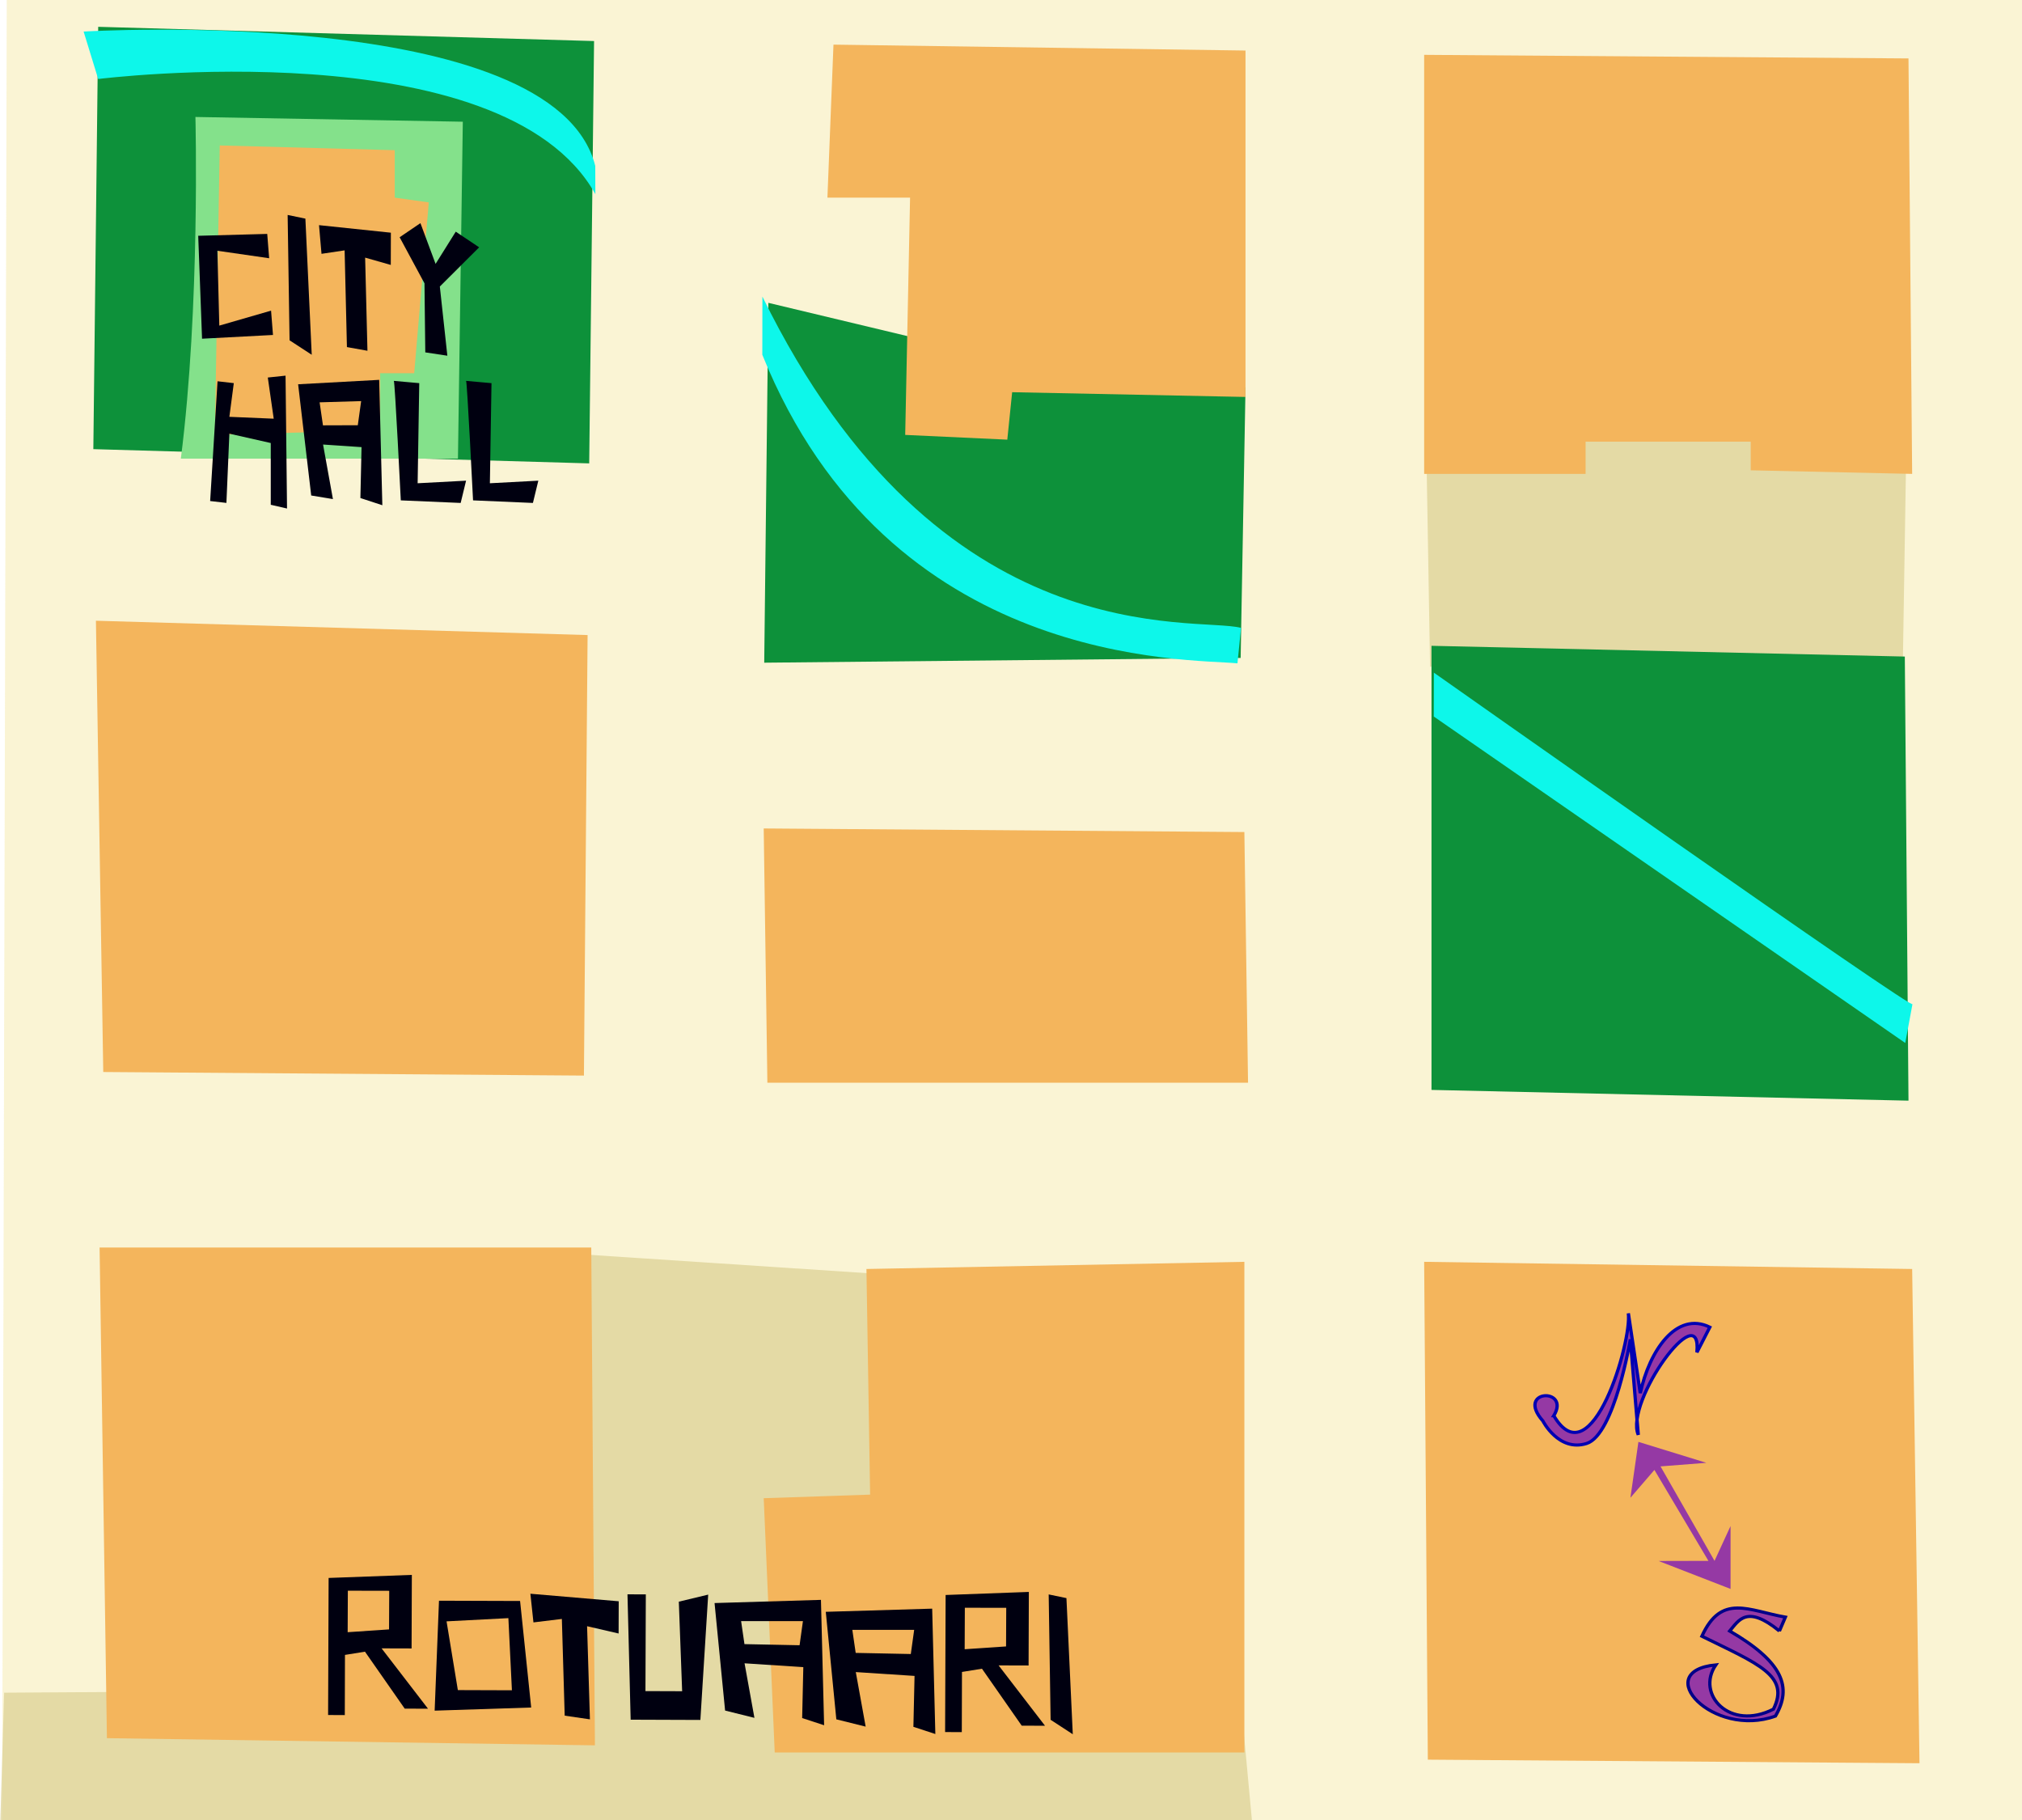
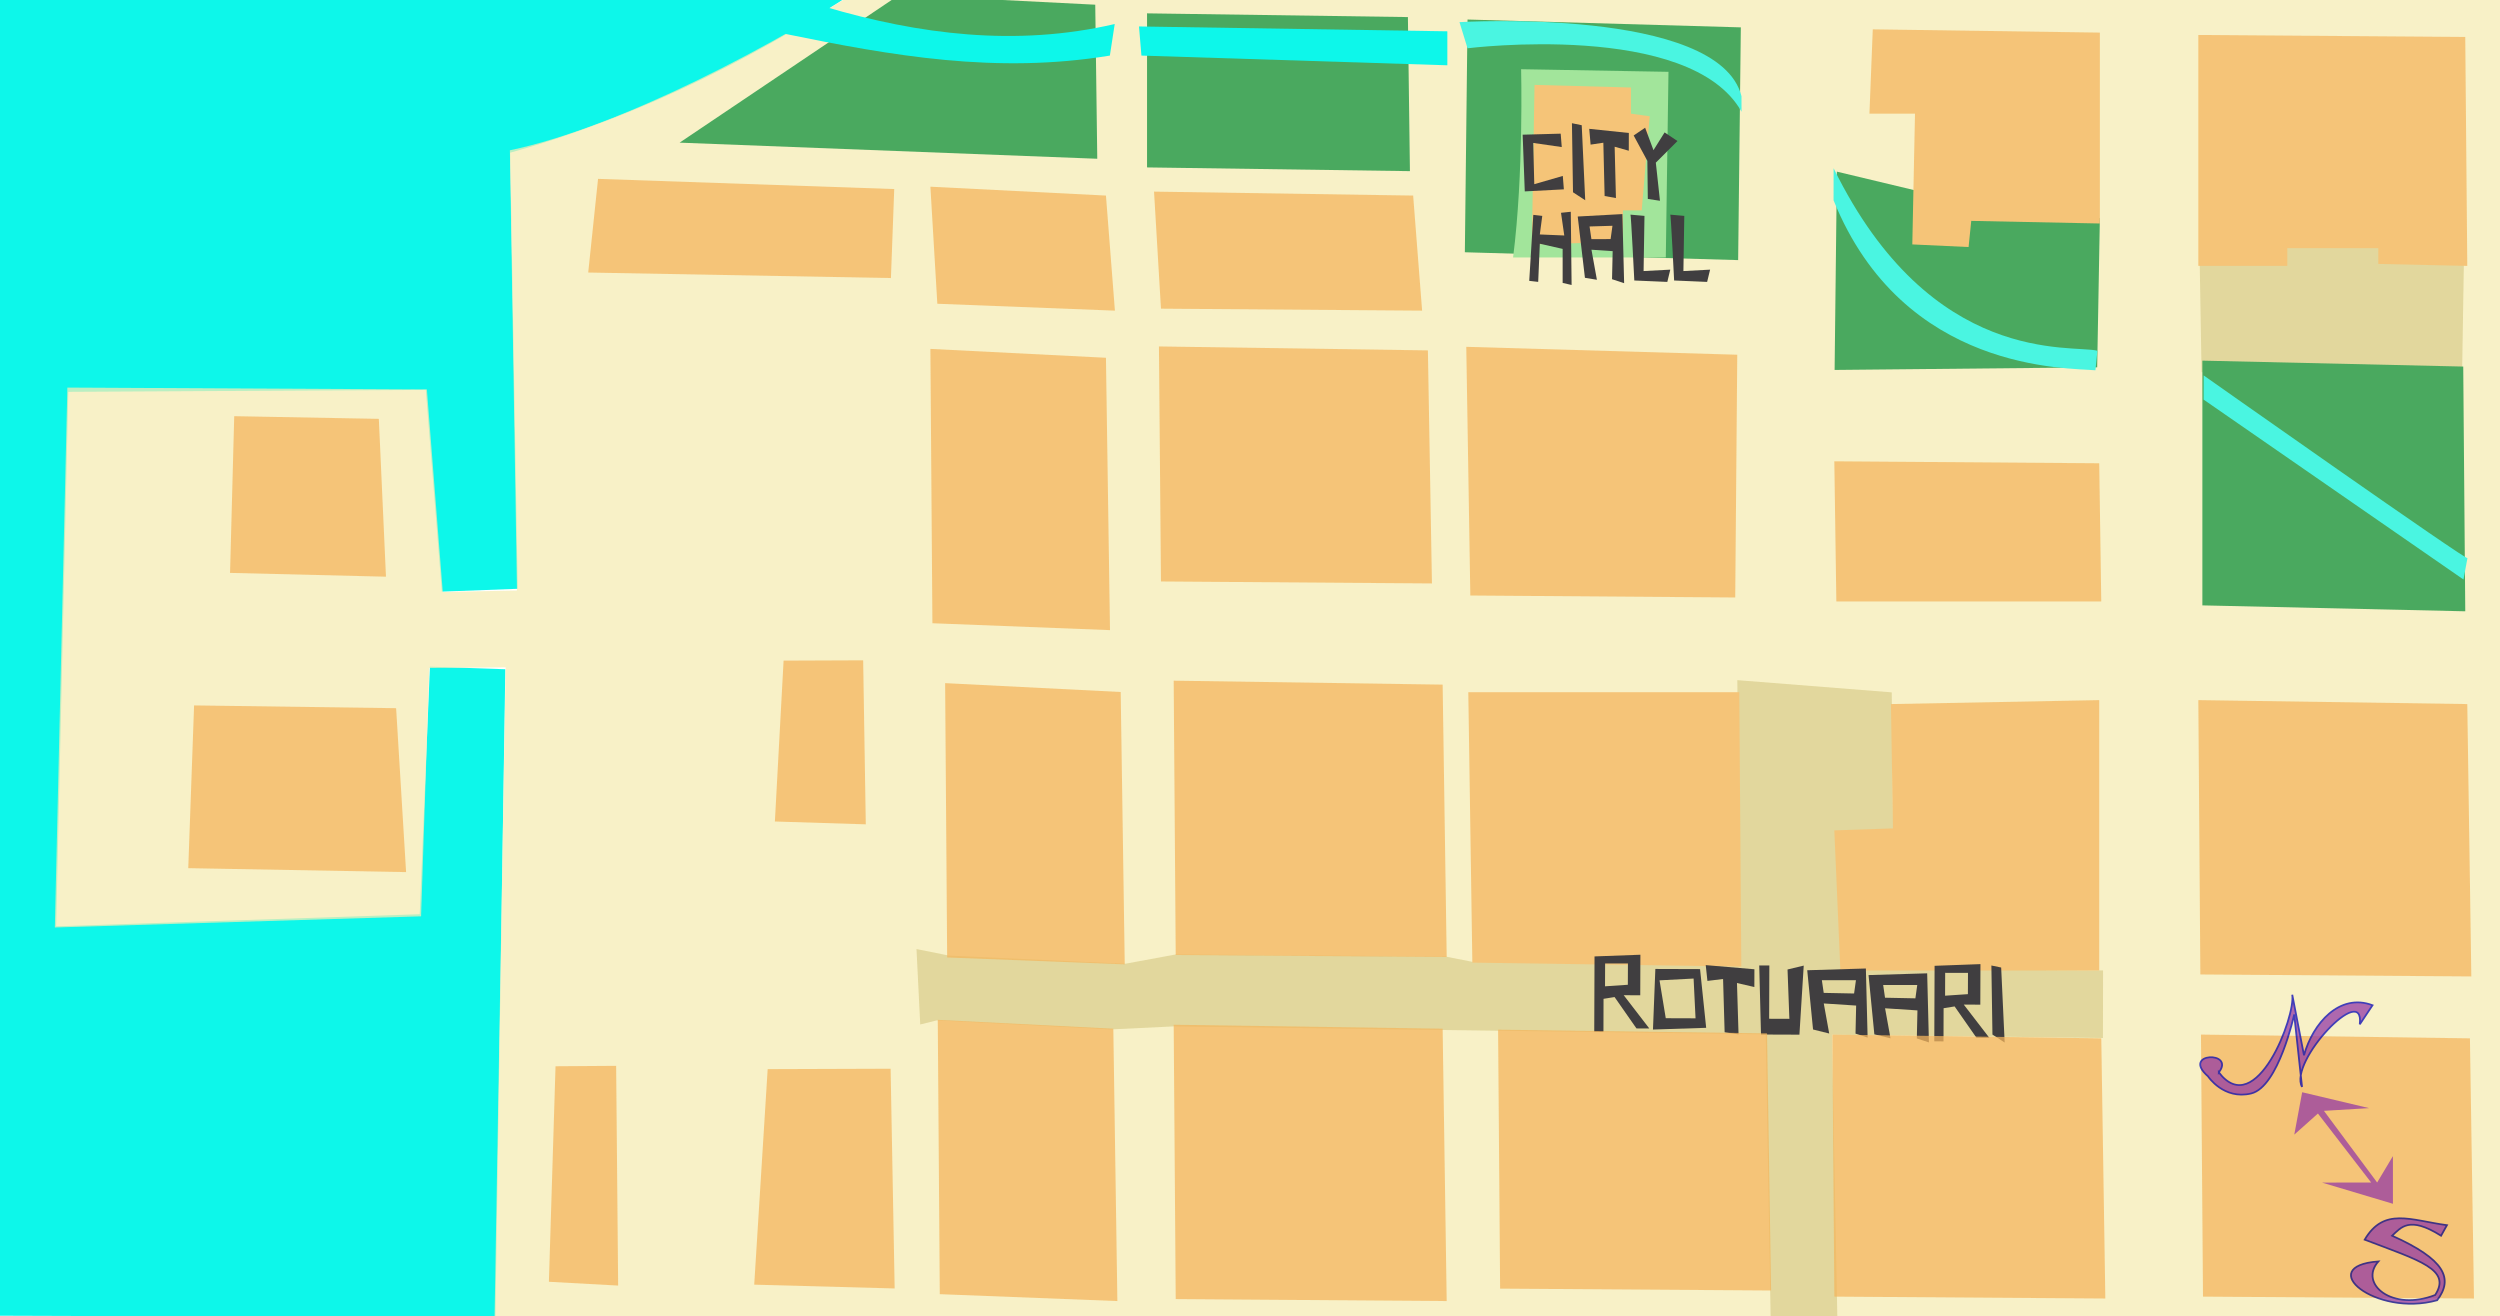
- <svg xmlns="http://www.w3.org/2000/svg" version="1.1" width="300" height="270" id="svg2987">
+ <svg xmlns="http://www.w3.org/2000/svg" version="1.1" width="673" height="354" id="svg2987">
  <defs id="defs2991" />
-   <g transform="matrix(0.8342744,0,0,0.7966548,0,-0.4751037)" id="g3884">
-     <path d="M 1.202,0 0.375,341.882 360.614,341.788 360.069,0 z" id="path3850" style="fill:#f6ecb4;fill-opacity:0.569;stroke:none" />
-     <path d="m 253.585,79.545 0.737,45.207 84.037,2.26 0.737,-48.221 z" id="path3837" style="fill:#dace8d;fill-opacity:0.665;stroke:none" />
-     <path d="m 0.737,315.804 102.466,-0.687 -2.212,-81.113 59.71,4.124 60.065,80.271 2.076,23.427 L 0,341.67 z" id="path3835" style="fill:#dace8d;fill-opacity:0.665;stroke:none" />
+   <path style="fill:#0df7ea;fill-opacity:1;stroke:none" d="M 238.644,-7.912 C 206.539,14.252 172.926,31.139 137.337,41.108 l 2.026,117.394 -20.417,0.768 -4.322,-54.314 -96.242,0.531 -3.268,143.873 97.876,-3.248 2.745,-66.646 20.294,0.694 -2.672,174.493 -137.198,-0.474 1.307,-364.052 z" id="path4016" />
+   <path style="opacity:0.739;fill:#f6ecb4;fill-opacity:1;stroke:none" d="m 238.698,-7.51 c -30.064,19.95 -72.296,41.859 -101.438,47.969 l 1.906,118.5 -19.969,0.406 -4.281,-54.531 -96.781,-0.5 -3.375,145.344 98.594,-3 2.219,-66.844 20.545,-0.19 -3.013,176.315 549.062,9.125 -6.875,-365.937 z" id="path3850-7" />
+   <path d="m 592.501,278.507 0.544,70.545 72.948,0.508 -1.089,-70.037 z" id="path3787-1" style="opacity:0.739;fill:#f4b55c;fill-opacity:1;stroke:none" />
+   <g transform="matrix(0.8342744,0,0,0.7966548,380.4898,0.802809)" id="g3884" style="opacity:0.739">
+     <path d="m 253.585,79.545 0.737,45.207 84.037,2.26 0.737,-48.221 z" id="path3837" style="fill:#dace8d;fill-opacity:1;stroke:none" />
+     <path d="m -160.343,319.69 10.43,2.202 56.952,2.765 16.339,-3.152 86.899,0.706 8.852,1.815 86.193,1.075 -0.799,-96.276 49.822,4.124 0.449,47.158 -18.268,-0.181 2.215,46.418 83.793,0.559 -0.043,22.842 -87.418,-1.129 1.726,96.107 -21.518,-0.039 -1.593,-96.171 -191.103,-2.684 -20.176,1.014 -56.198,-3.054 -5.344,1.384 z" id="path3835" style="fill:#dace8d;fill-opacity:1;stroke:none" />
    <path d="M 16.599,84.236 17.464,5.589 105.65,8.24 104.785,86.887 z" id="path2997" style="fill:#0d913a;fill-opacity:1;stroke:none" />
    <path d="M 32.162,86.003 C 35.62,57.725 34.755,22.378 34.755,22.378 L 82.307,23.262 81.442,86.003 z" id="path2999" style="fill:#84e18b;fill-opacity:1;stroke:none" />
    <path d="m 67.609,80.701 0,-10.604 6.052,0 2.594,-31.812 -6.052,-0.884 0,-8.837 -31.124,-0.884 -0.865,53.904 z" id="path3001" style="fill:#f4b55c;fill-opacity:1;stroke:none" />
    <path d="m 164.231,63.902 -27.584,-6.911 -0.737,67.01 84.728,-0.884 0.865,-50.369 c 0,0 -58.212,-8.385 -57.271,-8.846 z" id="path3005" style="fill:#0d913a;fill-opacity:1;stroke:none" />
    <path d="m 147.149,37.401 1.077,-28.494 73.276,1.1 0,64.508 -41.499,-0.884 -0.865,8.837 -18.156,-0.884 0.865,-44.184 z" id="path3003" style="fill:#f4b55c;fill-opacity:1;stroke:none" />
    <path d="m 17.464,15.309 c 0,0 71.926,-9.456 88.414,21.442 l -0.016,-5.269 C 98.475,1.23 14.87,6.472 14.87,6.472 z" id="path3007" style="fill:#0df7ea;fill-opacity:1;stroke:none" />
    <path d="m 135.571,66.664 c 22.552,58.362 75.841,56.572 84.499,57.457 l 0.636,-6.602 c -8.04,-2.24 -53.551,5.727 -85.119,-61.692 z" id="path3777" style="fill:#0df7ea;fill-opacity:1;stroke:none" />
    <path d="m 17.059,116.188 87.439,2.668 -0.653,82.034 -85.481,-0.667 z" id="path3779" style="fill:#f4b55c;fill-opacity:1;stroke:none" />
    <path d="m 135.818,154.871 0.653,47.353 85.481,0 -0.653,-46.686 z" id="path3781" style="fill:#f4b55c;fill-opacity:1;stroke:none" />
    <path d="m 17.711,232.904 1.305,91.372 86.786,1.334 -0.653,-92.706 z" id="path3783" style="fill:#f4b55c;fill-opacity:1;stroke:none" />
    <path d="m 154.089,236.905 0.653,42.018 -18.923,0.667 1.958,47.353 83.523,0 0,-91.372 z" id="path3785" style="fill:#f4b55c;fill-opacity:1;stroke:none" />
    <path d="m 253.273,235.571 0.653,92.706 87.439,0.667 -1.305,-92.039 z" id="path3787" style="fill:#f4b55c;fill-opacity:1;stroke:none" />
    <path d="m 253.273,88.843 28.711,0 0,-6.003 29.364,0 0,5.336 28.711,0.667 -0.653,-77.366 -86.134,-0.667 z" id="path3789" style="fill:#f4b55c;fill-opacity:1;stroke:none" />
    <path d="m 254.578,120.857 84.176,2.001 0.653,82.701 -84.829,-2.001 z" id="path3820" style="fill:#0d913a;fill-opacity:1;stroke:none" />
    <path d="m 254.984,134.026 83.847,60.792 1.289,-7.269 c 1.748,2.428 -85.119,-61.692 -85.119,-61.692 z" id="path3818" style="fill:#0df7ea;fill-opacity:1;stroke:none" />
    <g transform="matrix(0.5455018,0,0,0.5575562,-56.02451,-58.03587)" id="g3866">
-       <path d="m 236.969,631.159 -27.131,1.021 -0.17,45.774 5.443,0.029 0.057,-20.101 6.52,-1.079 12.956,19.021 7.598,0.029 -15.139,-20.159 9.781,0.029 0.085,-24.564 z m -20.866,5.28 13.495,0.029 -0.057,12.895 -13.495,0.934 0.057,-13.858 z" id="path3791" style="fill:#000010;fill-opacity:1;stroke:none" />
-       <path d="m 245.82,639.781 -1.414,36.719 31.469,-1.049 -3.617,-35.58 -26.438,-0.09 z m 22.623,5.815 1.151,24.099 -17.625,-0.06 -3.683,-22.96 20.157,-1.079 z" id="path3795" style="fill:#000010;fill-opacity:1;stroke:none" />
-       <path d="m 286.801,678.171 -0.925,-32.302 -9.262,1.156 -0.998,-9.574 28.797,2.517 -0.035,10.766 -10.28,-2.437 0.929,31.105 z" id="path3799" style="fill:#000010;fill-opacity:1;stroke:none" />
-       <path d="m 307.268,637.647 1.04,41.871 22.728,0.085 2.548,-41.858 -9.578,2.357 1.085,29.909 -11.962,-0.044 0.12,-32.297 z" id="path3801" style="fill:#000010;fill-opacity:1;stroke:none" />
-       <path d="m 370.344,639.5 -34.688,1.062 3.438,35.906 9.562,2.438 -3.219,-18.219 19.156,1.281 -0.375,17 7.156,2.406 -1.031,-41.875 z m -26.031,7.094 20.156,0 -1.094,8.062 -17.969,-0.375 -1.094,-7.688 z" id="path3803" style="fill:#000010;fill-opacity:1;stroke:none" />
-       <path d="m 445.217,679.552 -0.629,-41.871 5.787,1.232 2.069,45.468 z" id="path3805" style="fill:#000010;fill-opacity:1;stroke:none" />
-       <path d="m 438.12,636.849 -27.131,1.021 -0.17,45.774 5.443,0.029 0.057,-20.101 6.52,-1.079 12.956,19.021 7.598,0.029 -15.139,-20.159 9.781,0.029 0.085,-24.564 z m -20.866,5.28 13.495,0.029 -0.057,12.895 -13.495,0.934 0.057,-13.858 z" id="path3812" style="fill:#000010;fill-opacity:1;stroke:none" />
-       <path d="m 406.607,642.43 -34.688,1.062 3.438,35.906 9.562,2.438 -3.219,-18.219 19.156,1.281 -0.375,17 7.156,2.406 -1.031,-41.875 z m -26.031,7.094 20.156,0 -1.094,8.062 -17.969,-0.375 -1.094,-7.688 z" id="path3817" style="fill:#000010;fill-opacity:1;stroke:none" />
+       <path d="m 236.969,680.908 -27.131,1.021 -0.17,45.774 5.443,0.029 0.057,-20.101 6.52,-1.079 12.956,19.021 7.598,0.029 -15.139,-20.159 9.781,0.029 0.085,-24.564 z m -20.866,5.28 13.495,0.029 -0.057,12.895 -13.495,0.934 z" id="path3791" style="fill:#000010;fill-opacity:1;stroke:none" />
+       <path d="m 245.82,689.529 -1.414,36.719 31.469,-1.049 -3.617,-35.58 z m 22.623,5.815 1.151,24.099 -17.625,-0.06 -3.683,-22.96 20.157,-1.079 z" id="path3795" style="fill:#000010;fill-opacity:1;stroke:none" />
+       <path d="m 286.801,727.919 -0.925,-32.302 -9.262,1.156 -0.998,-9.574 28.797,2.517 -0.035,10.766 -10.28,-2.437 0.929,31.105 z" id="path3799" style="fill:#000010;fill-opacity:1;stroke:none" />
+       <path d="m 307.268,687.395 1.04,41.871 22.728,0.085 2.548,-41.858 -9.578,2.357 1.085,29.909 -11.962,-0.044 0.12,-32.297 z" id="path3801" style="fill:#000010;fill-opacity:1;stroke:none" />
+       <path d="m 370.344,689.248 -34.688,1.062 3.438,35.906 9.562,2.438 -3.219,-18.219 19.156,1.281 -0.375,17 7.156,2.406 z m -26.031,7.094 20.156,0 -1.094,8.062 -17.969,-0.375 z" id="path3803" style="fill:#000010;fill-opacity:1;stroke:none" />
+       <path d="m 445.217,729.3 -0.629,-41.871 5.787,1.232 2.069,45.468 z" id="path3805" style="fill:#000010;fill-opacity:1;stroke:none" />
+       <path d="m 438.12,686.597 -27.131,1.021 -0.17,45.774 5.443,0.029 0.057,-20.101 6.52,-1.079 12.956,19.021 7.598,0.029 -15.139,-20.159 9.781,0.029 0.085,-24.564 z m -20.866,5.28 13.495,0.029 -0.057,12.895 -13.495,0.934 z" id="path3812" style="fill:#000010;fill-opacity:1;stroke:none" />
+       <path d="m 406.607,692.178 -34.688,1.062 3.438,35.906 9.562,2.438 -3.219,-18.219 19.156,1.281 -0.375,17 7.156,2.406 z m -26.031,7.094 20.156,0 -1.094,8.062 -17.969,-0.375 z" id="path3817" style="fill:#000010;fill-opacity:1;stroke:none" />
    </g>
    <g transform="matrix(0.5455018,0,0,0.5575562,-56.02451,-58.03587)" id="g3845">
      <path d="m 197.105,218.819 -0.629,-41.871 5.787,1.232 2.069,45.468 z" id="path3821" style="fill:#000010;fill-opacity:1;stroke:none" />
      <path d="m 215.806,221.079 -0.753,-32.302 -7.535,1.156 -0.812,-9.574 23.425,2.517 -0.028,10.766 -8.362,-2.437 0.756,31.105 z" id="path3823" style="fill:#000010;fill-opacity:1;stroke:none" />
      <path d="m 241.352,222.847 -0.263,-23.059 -8.1,-15.389 6.779,-4.715 4.94,13.611 6.579,-10.762 7.622,5.229 -12.816,13.094 2.452,23.108 z" id="path3825" style="fill:#000010;fill-opacity:1;stroke:none" />
      <path d="m 226.319,232.028 -26.423,1.476 4.264,37.146 7.083,1.198 -3.219,-18.219 12.545,0.868 -0.375,17 7.156,2.406 z m -19.42,7.507 13.545,-0.413 -1.094,8.062 -11.357,0.038 z" id="path3829" style="fill:#000010;fill-opacity:1;stroke:none" />
      <path d="m 239.384,233.126 -0.527,33.435 15.792,-0.86 -1.76,7.435 -19.519,-0.859 c 0,0 -1.936,-39.875 -2.27,-39.908 z" id="path3831" style="fill:#000010;fill-opacity:1;stroke:none" />
      <path d="m 189.824,183.285 -22.5,0.625 1.25,34.375 23.125,-1.25 -0.625,-8.125 -16.875,5 -0.625,-25 16.875,2.5 z" id="path3839" style="fill:#000010;fill-opacity:1;stroke:none" />
      <path d="m 173.624,232.5 5.302,0.625 -1.446,11.25 14.459,0.625 -1.928,-13.75 5.784,-0.625 0.482,44.375 -5.302,-1.25 0,-20.625 -13.495,-3.125 -0.964,23.125 -5.302,-0.625 z" id="path3841" style="fill:#000010;fill-opacity:1;stroke:none" />
      <path d="m 262.938,233.126 -0.527,33.435 15.792,-0.86 -1.76,7.435 -19.519,-0.859 c 0,0 -1.936,-39.875 -2.27,-39.908 z" id="path3843" style="fill:#000010;fill-opacity:1;stroke:none" />
    </g>
-     <path d="m 289.955,279.505 1.422,-10.406 12.089,3.902 -8.159,0.665 9.606,17.591 2.849,-6.481 0,11.707 -12.8,-5.203 8.866,-0.022 -9.606,-16.933 z" id="path3878" style="fill:#9539a4;fill-opacity:1;stroke:none" />
-     <path d="m 276.329,264.229 c 3.057,-5.3 -6.902,-4.926 -1.944,0.97 0,0 2.813,5.824 7.777,4.203 4.964,-1.62 7.777,-19.399 7.777,-19.399 l 1.414,17.783 c -2.464,-6.226 11.364,-26.052 10.428,-15.358 l 2.298,-4.688 c -5.954,-3.057 -10.757,4.416 -12.372,12.286 l -2.121,-14.873 c 0.674,5.108 -6.52,31.025 -13.256,19.076 z" id="path3880" style="fill:#9539a4;fill-opacity:1;stroke:#0000b3;stroke-width:0.585px;stroke-linecap:butt;stroke-linejoin:miter;stroke-opacity:1" />
-     <path d="m 316.451,304.321 1.06,-2.587 c -6.58,-1.214 -11.358,-4.482 -14.847,3.557 9.989,5.156 15.708,7.335 12.726,13.579 -7.754,4.143 -13.854,-2.753 -10.251,-8.245 -11.652,1.189 -0.518,13.744 10.605,9.538 2.992,-5.338 1.402,-10.03 -8.13,-15.843 1.616,-2.013 3.054,-4.937 8.837,0 z" id="path3882" style="fill:#9539a4;fill-opacity:1;stroke:#000088;stroke-width:0.585px;stroke-linecap:butt;stroke-linejoin:miter;stroke-opacity:1" />
+     <path d="m 284.236,382.398 2.542,-14.325 21.609,5.372 -14.584,0.916 17.171,24.214 5.092,-8.922 0,16.115 -22.88,-7.162 15.848,-0.031 -17.171,-23.309 z" id="path3878" style="fill:#9539a4;fill-opacity:1;stroke:none" />
+     <path d="m 259.88,361.372 c 5.464,-7.296 -12.338,-6.781 -3.475,1.335 0,0 5.028,8.016 13.901,5.786 8.873,-2.231 13.901,-26.703 13.901,-26.703 l 2.527,24.478 c -4.404,-8.57 20.313,-35.861 18.64,-21.14 l 4.107,-6.453 c -10.643,-4.208 -19.229,6.079 -22.116,16.912 L 283.575,335.113 c 1.205,7.031 -11.655,42.707 -23.695,26.258 z" id="path3880" style="fill:#9539a4;fill-opacity:1;stroke:#0000b3;stroke-width:0.585px;stroke-linecap:butt;stroke-linejoin:miter;stroke-opacity:1" />
+     <path d="m 331.597,416.559 1.896,-3.56 c -11.762,-1.671 -20.303,-6.17 -26.539,4.896 17.854,7.097 28.077,10.096 22.747,18.692 -13.86,5.703 -24.764,-3.79 -18.324,-11.349 -20.828,1.636 -0.926,18.92 18.956,13.129 5.349,-7.348 2.507,-13.806 -14.533,-21.808 2.889,-2.77 5.458,-6.796 15.797,0 z" id="path3882" style="fill:#9539a4;fill-opacity:1;stroke:#000088;stroke-width:0.585px;stroke-linecap:butt;stroke-linejoin:miter;stroke-opacity:1" />
  </g>
+   <path d="m 493.263,278.507 0.544,70.545 72.948,0.508 -1.089,-70.037 z" id="path3787-7" style="opacity:0.739;fill:#f4b55c;fill-opacity:1;stroke:none" />
+   <path d="m 403.287,277.183 0.544,69.717 72.948,0.502 -1.089,-69.216 z" id="path3787-4" style="opacity:0.739;fill:#f4b55c;fill-opacity:1;stroke:none" />
+   <path d="m 315.957,275.86 0.544,73.854 72.948,0.531 -1.089,-73.323 z" id="path3787-1-0" style="opacity:0.739;fill:#f4b55c;fill-opacity:1;stroke:none" />
+   <path d="m 315.957,183.238 0.544,73.854 72.948,0.531 -1.089,-73.323 z" id="path3787-1-9" style="opacity:0.739;fill:#f4b55c;fill-opacity:1;stroke:none" />
+   <path d="m 311.987,93.262 0.544,63.269 72.948,0.531 -1.089,-62.738 z" id="path3787-1-4" style="opacity:0.739;fill:#f4b55c;fill-opacity:1;stroke:none" />
+   <path d="m 252.445,274.537 0.544,73.854 47.807,1.855 -1.089,-73.323 z" id="path3787-1-8" style="opacity:0.739;fill:#f4b55c;fill-opacity:1;stroke:none" />
+   <path d="m 254.429,183.899 0.544,73.854 47.807,1.855 -1.089,-73.323 z" id="path3787-1-8-8" style="opacity:0.739;fill:#f4b55c;fill-opacity:1;stroke:none" />
+   <path d="m 250.46,93.923 0.544,73.854 47.807,1.855 -1.089,-73.323 z" id="path3787-1-8-2" style="opacity:0.739;fill:#f4b55c;fill-opacity:1;stroke:none" />
+   <path d="m 250.46,50.259 1.868,31.513 47.807,1.855 -2.412,-30.981 z" id="path3787-1-8-4" style="opacity:0.739;fill:#f4b55c;fill-opacity:1;stroke:none" />
+   <path d="m 310.664,51.582 1.868,31.513 70.301,0.531 -2.412,-30.981 z" id="path3787-1-8-4-5" style="opacity:0.739;fill:#f4b55c;fill-opacity:1;stroke:none" />
+   <path d="m 308.782,3.594 70.226,1.003 0.544,41.475 -70.77,-1.003 z" id="path3820-8" style="opacity:0.739;fill:#0d913a;fill-opacity:1;stroke:none" />
+   <path style="fill:#0df7ea;fill-opacity:1;stroke:none" d="m 389.624,8.428 0,9.15 -82.353,-2.614 -0.654,-7.843 z" id="path4012" />
+   <path d="m 242.115,-1.406 52.726,2.67 0.544,41.475 -112.437,-4.337 z" id="path3820-8-2" style="opacity:0.739;fill:#0d913a;fill-opacity:1;stroke:none" />
+   <path style="fill:#0df7ea;fill-opacity:1;stroke:none" d="m 300.082,6.467 -1.307,8.497 c -30.565,5.021 -58.584,0.063 -87.582,-5.882 l 11.111,-7.19 c 24.955,7.331 51.13,10.783 77.778,4.575 z" id="path4014" />
+   <path d="m 160.996,48.15 -2.65,25.217 81.492,1.484 0.889,-23.958 z" id="path3787-1-8-4-1" style="opacity:0.739;fill:#f4b55c;fill-opacity:1;stroke:none" />
+   <path d="m 206.657,287.812 -3.622,58.021 37.807,1.021 -1.089,-59.156 z" id="path3787-1-8-1" style="opacity:0.739;fill:#f4b55c;fill-opacity:1;stroke:none" />
+   <path d="m 63.052,112.036 -1.122,42.188 41.974,1.021 -1.922,-42.49 z" id="path3787-1-8-1-5" style="opacity:0.739;fill:#f4b55c;fill-opacity:1;stroke:none" />
+   <path d="m 52.247,189.896 -1.568,43.815 58.641,1.061 -2.685,-44.129 z" id="path3787-1-8-1-5-2" style="opacity:0.739;fill:#f4b55c;fill-opacity:1;stroke:none" />
+   <path d="m 210.941,177.84 -2.345,43.309 24.474,0.762 -0.705,-44.156 z" id="path3787-1-8-1-7" style="opacity:0.739;fill:#f4b55c;fill-opacity:1;stroke:none" />
+   <path d="m 149.549,287.036 -1.786,58.021 18.641,1.021 -0.537,-59.156 z" id="path3787-1-8-1-6" style="opacity:0.739;fill:#f4b55c;fill-opacity:1;stroke:none" />
</svg>
